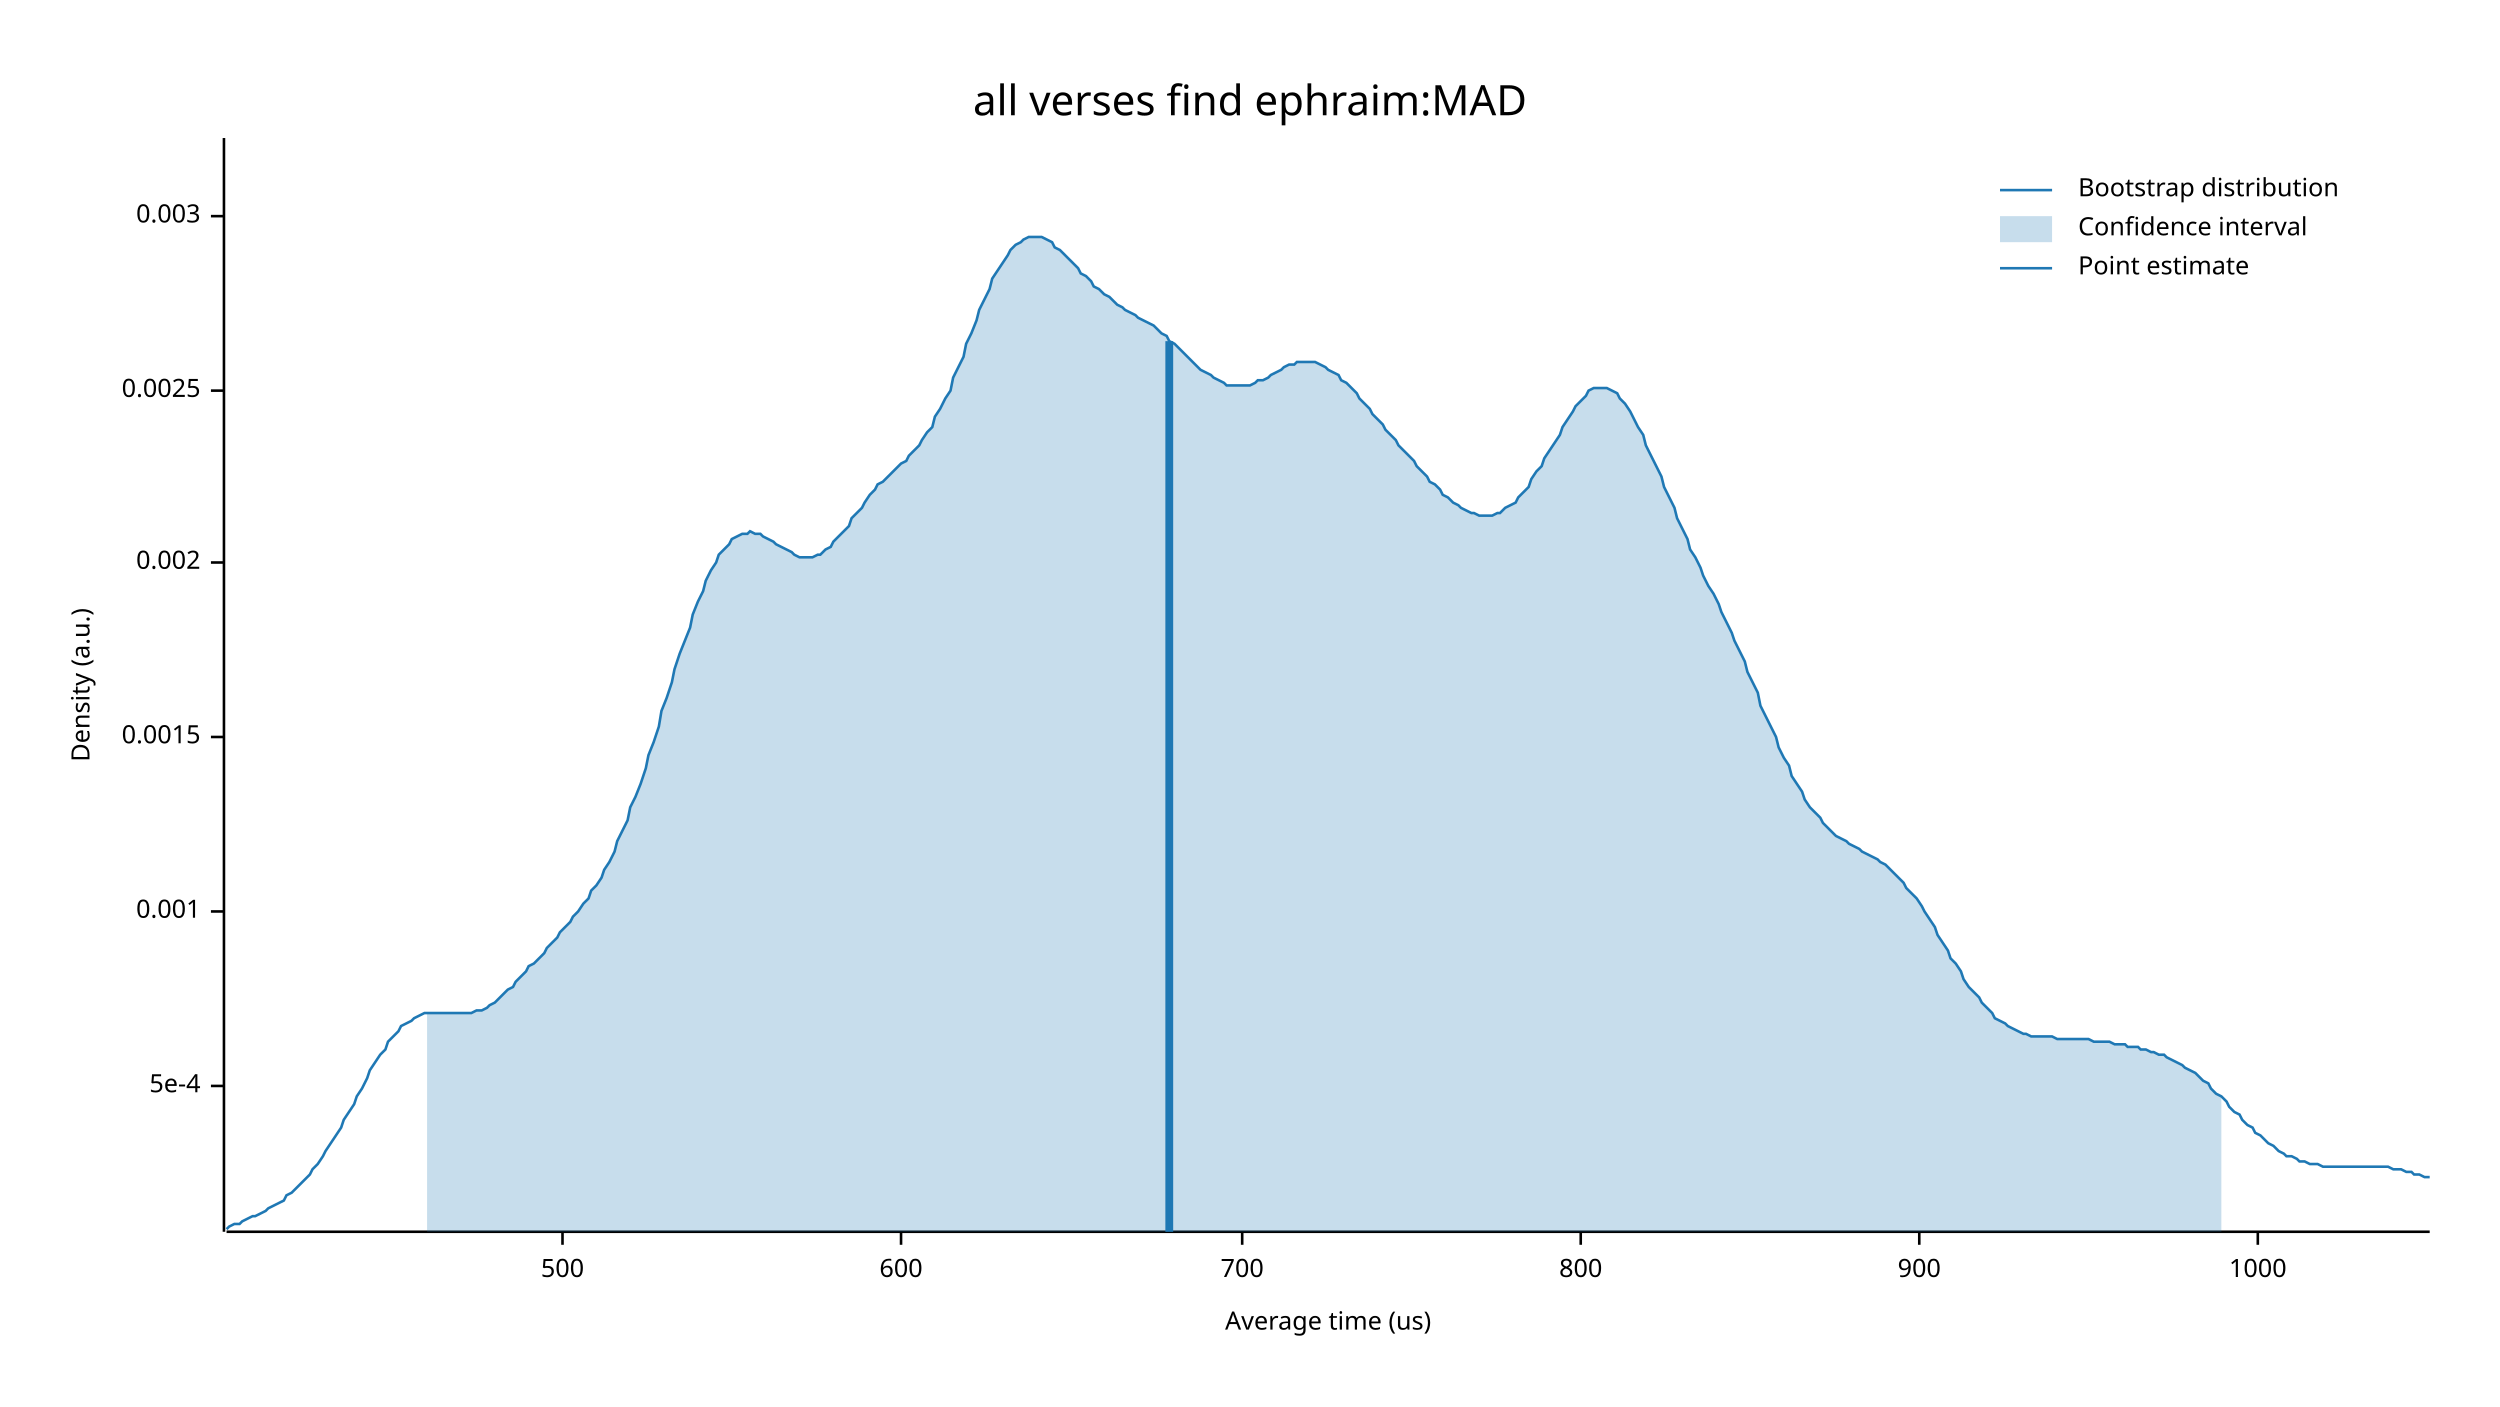
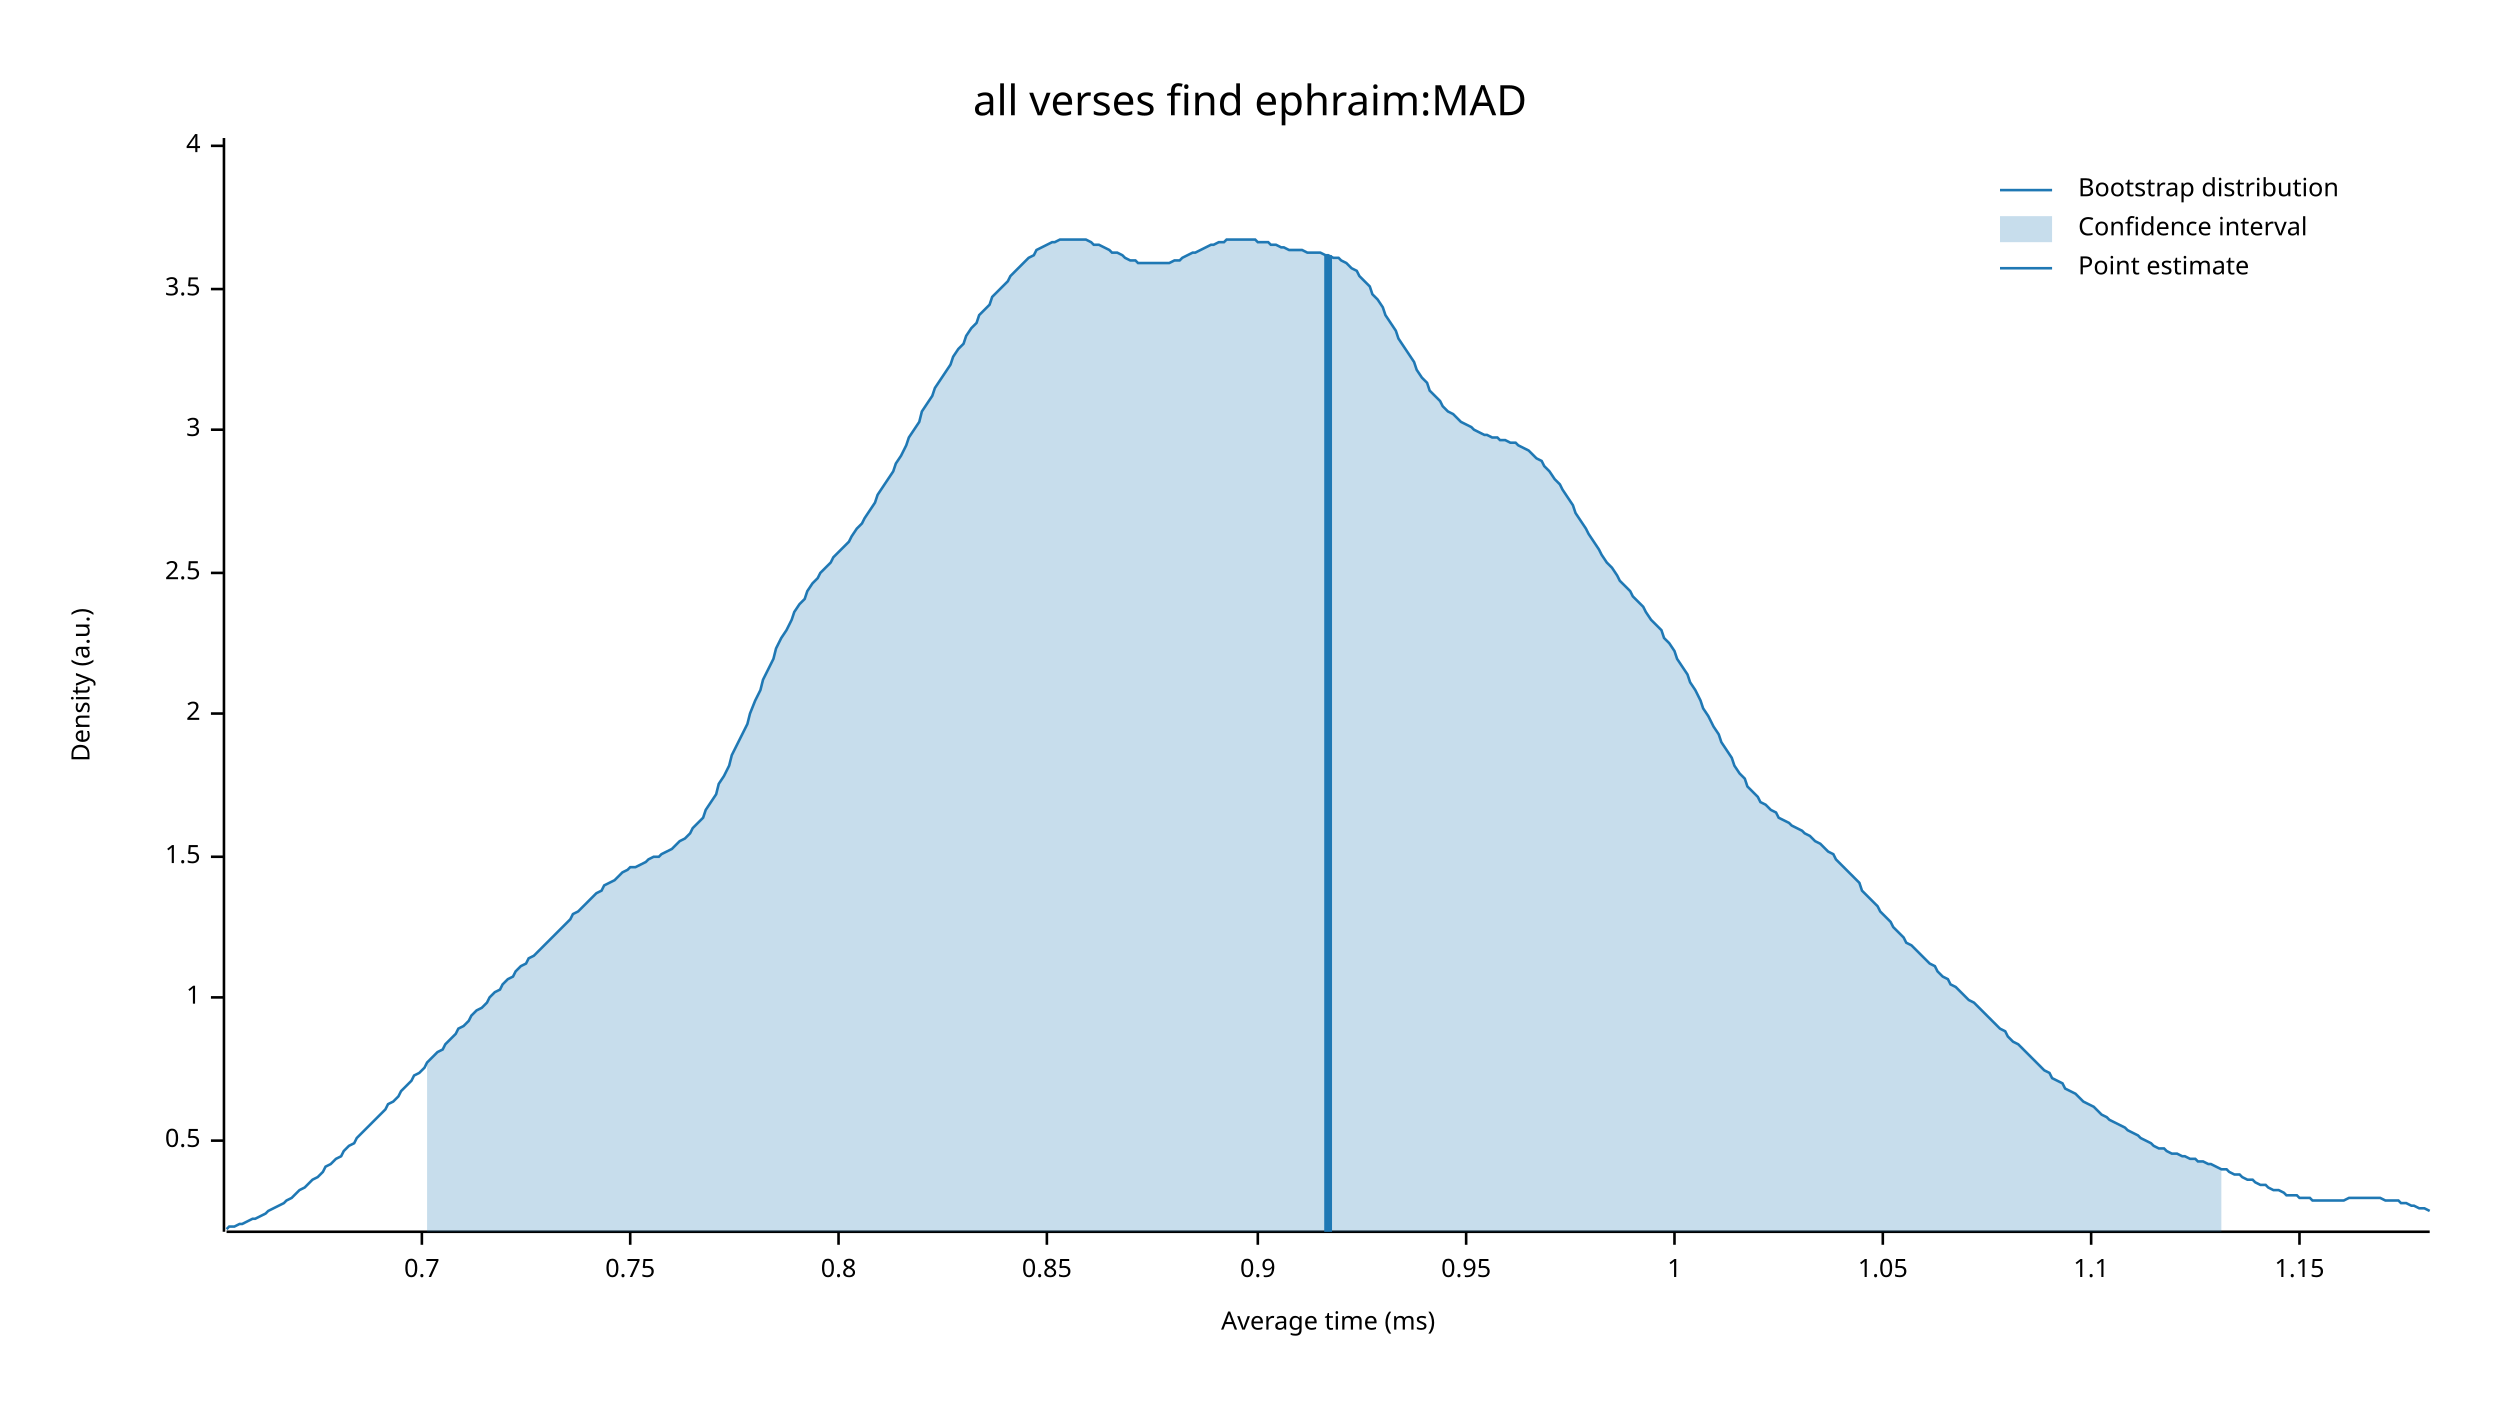
<svg xmlns="http://www.w3.org/2000/svg" width="960" height="540" viewBox="0 0 960 540">
  <text x="480" y="32" dy="0.76em" text-anchor="middle" font-family="sans-serif" font-size="16.129" opacity="1" fill="#000000">
all verses find ephraim:MAD
</text>
  <text x="27" y="263" dy="0.76em" text-anchor="middle" font-family="sans-serif" font-size="9.677" opacity="1" fill="#000000" transform="rotate(270, 27, 263)">
Density (a.u.)
</text>
  <text x="510" y="513" dy="-0.5ex" text-anchor="middle" font-family="sans-serif" font-size="9.677" opacity="1" fill="#000000">
- Average time (us)
+ Average time (ms)
</text>
  <polyline fill="none" opacity="1" stroke="#000000" stroke-width="1" points="86,53 86,473 " />
-   <text x="77" y="417" dy="0.5ex" text-anchor="end" font-family="sans-serif" font-size="9.677" opacity="1" fill="#000000">
- 5e-4
+   <text x="77" y="438" dy="0.5ex" text-anchor="end" font-family="sans-serif" font-size="9.677" opacity="1" fill="#000000">
+ 0.5
</text>
-   <polyline fill="none" opacity="1" stroke="#000000" stroke-width="1" points="81,417 86,417 " />
-   <text x="77" y="350" dy="0.5ex" text-anchor="end" font-family="sans-serif" font-size="9.677" opacity="1" fill="#000000">
- 0.001
+   <polyline fill="none" opacity="1" stroke="#000000" stroke-width="1" points="81,438 86,438 " />
+   <text x="77" y="383" dy="0.5ex" text-anchor="end" font-family="sans-serif" font-size="9.677" opacity="1" fill="#000000">
+ 1
</text>
-   <polyline fill="none" opacity="1" stroke="#000000" stroke-width="1" points="81,350 86,350 " />
-   <text x="77" y="283" dy="0.5ex" text-anchor="end" font-family="sans-serif" font-size="9.677" opacity="1" fill="#000000">
- 0.0015
+   <polyline fill="none" opacity="1" stroke="#000000" stroke-width="1" points="81,383 86,383 " />
+   <text x="77" y="329" dy="0.5ex" text-anchor="end" font-family="sans-serif" font-size="9.677" opacity="1" fill="#000000">
+ 1.5
</text>
-   <polyline fill="none" opacity="1" stroke="#000000" stroke-width="1" points="81,283 86,283 " />
-   <text x="77" y="216" dy="0.5ex" text-anchor="end" font-family="sans-serif" font-size="9.677" opacity="1" fill="#000000">
- 0.002
+   <polyline fill="none" opacity="1" stroke="#000000" stroke-width="1" points="81,329 86,329 " />
+   <text x="77" y="274" dy="0.5ex" text-anchor="end" font-family="sans-serif" font-size="9.677" opacity="1" fill="#000000">
+ 2
</text>
-   <polyline fill="none" opacity="1" stroke="#000000" stroke-width="1" points="81,216 86,216 " />
-   <text x="77" y="150" dy="0.5ex" text-anchor="end" font-family="sans-serif" font-size="9.677" opacity="1" fill="#000000">
- 0.0025
+   <polyline fill="none" opacity="1" stroke="#000000" stroke-width="1" points="81,274 86,274 " />
+   <text x="77" y="220" dy="0.5ex" text-anchor="end" font-family="sans-serif" font-size="9.677" opacity="1" fill="#000000">
+ 2.5
</text>
-   <polyline fill="none" opacity="1" stroke="#000000" stroke-width="1" points="81,150 86,150 " />
-   <text x="77" y="83" dy="0.5ex" text-anchor="end" font-family="sans-serif" font-size="9.677" opacity="1" fill="#000000">
- 0.003
+   <polyline fill="none" opacity="1" stroke="#000000" stroke-width="1" points="81,220 86,220 " />
+   <text x="77" y="165" dy="0.5ex" text-anchor="end" font-family="sans-serif" font-size="9.677" opacity="1" fill="#000000">
+ 3
</text>
-   <polyline fill="none" opacity="1" stroke="#000000" stroke-width="1" points="81,83 86,83 " />
+   <polyline fill="none" opacity="1" stroke="#000000" stroke-width="1" points="81,165 86,165 " />
+   <text x="77" y="111" dy="0.5ex" text-anchor="end" font-family="sans-serif" font-size="9.677" opacity="1" fill="#000000">
+ 3.5
+ </text>
+   <polyline fill="none" opacity="1" stroke="#000000" stroke-width="1" points="81,111 86,111 " />
+   <text x="77" y="56" dy="0.5ex" text-anchor="end" font-family="sans-serif" font-size="9.677" opacity="1" fill="#000000">
+ 4
+ </text>
+   <polyline fill="none" opacity="1" stroke="#000000" stroke-width="1" points="81,56 86,56 " />
  <polyline fill="none" opacity="1" stroke="#000000" stroke-width="1" points="87,473 933,473 " />
-   <text x="216" y="483" dy="0.76em" text-anchor="middle" font-family="sans-serif" font-size="9.677" opacity="1" fill="#000000">
- 500
+   <text x="162" y="483" dy="0.76em" text-anchor="middle" font-family="sans-serif" font-size="9.677" opacity="1" fill="#000000">
+ 0.7
</text>
-   <polyline fill="none" opacity="1" stroke="#000000" stroke-width="1" points="216,473 216,478 " />
-   <text x="346" y="483" dy="0.76em" text-anchor="middle" font-family="sans-serif" font-size="9.677" opacity="1" fill="#000000">
- 600
+   <polyline fill="none" opacity="1" stroke="#000000" stroke-width="1" points="162,473 162,478 " />
+   <text x="242" y="483" dy="0.76em" text-anchor="middle" font-family="sans-serif" font-size="9.677" opacity="1" fill="#000000">
+ 0.75
</text>
-   <polyline fill="none" opacity="1" stroke="#000000" stroke-width="1" points="346,473 346,478 " />
-   <text x="477" y="483" dy="0.76em" text-anchor="middle" font-family="sans-serif" font-size="9.677" opacity="1" fill="#000000">
- 700
+   <polyline fill="none" opacity="1" stroke="#000000" stroke-width="1" points="242,473 242,478 " />
+   <text x="322" y="483" dy="0.76em" text-anchor="middle" font-family="sans-serif" font-size="9.677" opacity="1" fill="#000000">
+ 0.8
</text>
-   <polyline fill="none" opacity="1" stroke="#000000" stroke-width="1" points="477,473 477,478 " />
-   <text x="607" y="483" dy="0.76em" text-anchor="middle" font-family="sans-serif" font-size="9.677" opacity="1" fill="#000000">
- 800
+   <polyline fill="none" opacity="1" stroke="#000000" stroke-width="1" points="322,473 322,478 " />
+   <text x="402" y="483" dy="0.76em" text-anchor="middle" font-family="sans-serif" font-size="9.677" opacity="1" fill="#000000">
+ 0.85
</text>
-   <polyline fill="none" opacity="1" stroke="#000000" stroke-width="1" points="607,473 607,478 " />
-   <text x="737" y="483" dy="0.76em" text-anchor="middle" font-family="sans-serif" font-size="9.677" opacity="1" fill="#000000">
- 900
+   <polyline fill="none" opacity="1" stroke="#000000" stroke-width="1" points="402,473 402,478 " />
+   <text x="483" y="483" dy="0.76em" text-anchor="middle" font-family="sans-serif" font-size="9.677" opacity="1" fill="#000000">
+ 0.9
</text>
-   <polyline fill="none" opacity="1" stroke="#000000" stroke-width="1" points="737,473 737,478 " />
-   <text x="867" y="483" dy="0.76em" text-anchor="middle" font-family="sans-serif" font-size="9.677" opacity="1" fill="#000000">
- 1000
+   <polyline fill="none" opacity="1" stroke="#000000" stroke-width="1" points="483,473 483,478 " />
+   <text x="563" y="483" dy="0.76em" text-anchor="middle" font-family="sans-serif" font-size="9.677" opacity="1" fill="#000000">
+ 0.95
</text>
-   <polyline fill="none" opacity="1" stroke="#000000" stroke-width="1" points="867,473 867,478 " />
-   <polyline fill="none" opacity="1" stroke="#1F78B4" stroke-width="1" points="87,472 88,471 90,470 92,470 93,469 95,468 97,467 98,467 100,466 102,465 103,464 105,463 107,462 109,461 110,459 112,458 114,456 115,455 117,453 119,451 120,449 122,447 124,444 125,442 127,439 129,436 131,433 132,430 134,427 136,424 137,421 139,418 141,414 142,411 144,408 146,405 148,403 149,400 151,398 153,396 154,394 156,393 158,392 159,391 161,390 163,389 164,389 166,389 168,389 170,389 171,389 173,389 175,389 176,389 178,389 180,389 181,389 183,388 185,388 187,387 188,386 190,385 192,383 193,382 195,380 197,379 198,377 200,375 202,373 203,371 205,370 207,368 209,366 210,364 212,362 214,360 215,358 217,356 219,354 220,352 222,350 224,347 226,345 227,342 229,340 231,337 232,334 234,331 236,327 237,323 239,319 241,315 242,310 244,306 246,301 248,295 249,290 251,285 253,279 254,273 256,268 258,262 259,257 261,251 263,246 265,241 266,236 268,231 270,227 271,223 273,219 275,216 276,213 278,211 280,209 281,207 283,206 285,205 287,205 288,204 290,205 292,205 293,206 295,207 297,208 298,209 300,210 302,211 304,212 305,213 307,214 309,214 310,214 312,214 314,213 315,213 317,211 319,210 320,208 322,206 324,204 326,202 327,199 329,197 331,195 332,193 334,190 336,188 337,186 339,185 341,183 343,181 344,180 346,178 348,177 349,175 351,173 353,171 354,169 356,166 358,164 359,160 361,157 363,153 365,150 366,145 368,141 370,137 371,132 373,128 375,123 376,119 378,115 380,111 381,107 383,104 385,101 387,98 388,96 390,94 392,93 393,92 395,91 397,91 398,91 400,91 402,92 404,93 405,95 407,96 409,98 410,99 412,101 414,103 415,105 417,106 419,108 420,110 422,111 424,113 426,114 427,115 429,117 431,118 432,119 434,120 436,121 437,122 439,123 441,124 443,125 444,126 446,128 448,129 449,131 451,132 453,134 454,135 456,137 458,139 459,140 461,142 463,143 465,144 466,145 468,146 470,147 471,148 473,148 475,148 476,148 478,148 480,148 482,147 483,146 485,146 487,145 488,144 490,143 492,142 493,141 495,140 497,140 498,139 500,139 502,139 504,139 505,139 507,140 509,141 510,142 512,143 514,144 515,146 517,147 519,149 521,151 522,153 524,155 526,157 527,159 529,161 531,163 532,165 534,167 536,169 537,171 539,173 541,175 543,177 544,179 546,181 548,183 549,185 551,186 553,188 554,190 556,191 558,193 560,194 561,195 563,196 565,197 566,197 568,198 570,198 571,198 573,198 575,197 576,197 578,195 580,194 582,193 583,191 585,189 587,187 588,184 590,181 592,179 593,176 595,173 597,170 599,167 600,164 602,161 604,158 605,156 607,154 609,152 610,150 612,149 614,149 615,149 617,149 619,150 621,151 622,153 624,155 626,158 627,160 629,164 631,167 632,171 634,175 636,179 638,183 639,187 641,191 643,195 644,199 646,203 648,207 649,211 651,214 653,218 654,221 656,225 658,228 660,232 661,235 663,239 665,243 666,246 668,250 670,254 671,258 673,262 675,266 676,271 678,275 680,279 682,283 683,287 685,291 687,294 688,298 690,301 692,304 693,307 695,310 697,312 699,314 700,316 702,318 704,320 705,321 707,322 709,323 710,324 712,325 714,326 715,327 717,328 719,329 721,330 722,331 724,332 726,334 727,335 729,337 731,339 732,341 734,343 736,345 738,348 739,350 741,353 743,356 744,359 746,362 748,365 749,368 751,370 753,373 754,376 756,379 758,381 760,383 761,385 763,387 765,389 766,391 768,392 770,393 771,394 773,395 775,396 777,397 778,397 780,398 782,398 783,398 785,398 787,398 788,398 790,399 792,399 793,399 795,399 797,399 799,399 800,399 802,399 804,400 805,400 807,400 809,400 810,400 812,401 814,401 816,401 817,402 819,402 821,402 822,403 824,403 826,404 827,404 829,405 831,405 832,406 834,407 836,408 838,409 839,410 841,411 843,412 844,413 846,415 848,416 849,418 851,420 853,421 855,423 856,425 858,427 860,428 861,430 863,432 865,433 866,435 868,436 870,438 871,439 873,440 875,442 877,443 878,444 880,444 882,445 883,446 885,446 887,447 888,447 890,447 892,448 894,448 895,448 897,448 899,448 900,448 902,448 904,448 905,448 907,448 909,448 910,448 912,448 914,448 916,448 917,448 919,449 921,449 922,449 924,450 926,450 927,451 929,451 931,452 933,452 " />
-   <polygon opacity="0.25" fill="#1F78B4" points="164,389 166,389 168,389 170,389 171,389 173,389 175,389 176,389 178,389 180,389 181,389 183,388 185,388 187,387 188,386 190,385 192,383 193,382 195,380 197,379 198,377 200,375 202,373 203,371 205,370 207,368 209,366 210,364 212,362 214,360 215,358 217,356 219,354 220,352 222,350 224,347 226,345 227,342 229,340 231,337 232,334 234,331 236,327 237,323 239,319 241,315 242,310 244,306 246,301 248,295 249,290 251,285 253,279 254,273 256,268 258,262 259,257 261,251 263,246 265,241 266,236 268,231 270,227 271,223 273,219 275,216 276,213 278,211 280,209 281,207 283,206 285,205 287,205 288,204 290,205 292,205 293,206 295,207 297,208 298,209 300,210 302,211 304,212 305,213 307,214 309,214 310,214 312,214 314,213 315,213 317,211 319,210 320,208 322,206 324,204 326,202 327,199 329,197 331,195 332,193 334,190 336,188 337,186 339,185 341,183 343,181 344,180 346,178 348,177 349,175 351,173 353,171 354,169 356,166 358,164 359,160 361,157 363,153 365,150 366,145 368,141 370,137 371,132 373,128 375,123 376,119 378,115 380,111 381,107 383,104 385,101 387,98 388,96 390,94 392,93 393,92 395,91 397,91 398,91 400,91 402,92 404,93 405,95 407,96 409,98 410,99 412,101 414,103 415,105 417,106 419,108 420,110 422,111 424,113 426,114 427,115 429,117 431,118 432,119 434,120 436,121 437,122 439,123 441,124 443,125 444,126 446,128 448,129 449,131 451,132 453,134 454,135 456,137 458,139 459,140 461,142 463,143 465,144 466,145 468,146 470,147 471,148 473,148 475,148 476,148 478,148 480,148 482,147 483,146 485,146 487,145 488,144 490,143 492,142 493,141 495,140 497,140 498,139 500,139 502,139 504,139 505,139 507,140 509,141 510,142 512,143 514,144 515,146 517,147 519,149 521,151 522,153 524,155 526,157 527,159 529,161 531,163 532,165 534,167 536,169 537,171 539,173 541,175 543,177 544,179 546,181 548,183 549,185 551,186 553,188 554,190 556,191 558,193 560,194 561,195 563,196 565,197 566,197 568,198 570,198 571,198 573,198 575,197 576,197 578,195 580,194 582,193 583,191 585,189 587,187 588,184 590,181 592,179 593,176 595,173 597,170 599,167 600,164 602,161 604,158 605,156 607,154 609,152 610,150 612,149 614,149 615,149 617,149 619,150 621,151 622,153 624,155 626,158 627,160 629,164 631,167 632,171 634,175 636,179 638,183 639,187 641,191 643,195 644,199 646,203 648,207 649,211 651,214 653,218 654,221 656,225 658,228 660,232 661,235 663,239 665,243 666,246 668,250 670,254 671,258 673,262 675,266 676,271 678,275 680,279 682,283 683,287 685,291 687,294 688,298 690,301 692,304 693,307 695,310 697,312 699,314 700,316 702,318 704,320 705,321 707,322 709,323 710,324 712,325 714,326 715,327 717,328 719,329 721,330 722,331 724,332 726,334 727,335 729,337 731,339 732,341 734,343 736,345 738,348 739,350 741,353 743,356 744,359 746,362 748,365 749,368 751,370 753,373 754,376 756,379 758,381 760,383 761,385 763,387 765,389 766,391 768,392 770,393 771,394 773,395 775,396 777,397 778,397 780,398 782,398 783,398 785,398 787,398 788,398 790,399 792,399 793,399 795,399 797,399 799,399 800,399 802,399 804,400 805,400 807,400 809,400 810,400 812,401 814,401 816,401 817,402 819,402 821,402 822,403 824,403 826,404 827,404 829,405 831,405 832,406 834,407 836,408 838,409 839,410 841,411 843,412 844,413 846,415 848,416 849,418 851,420 853,421 853,473 164,473 " />
-   <polyline fill="none" opacity="1" stroke="#1F78B4" stroke-width="3" points="449,473 449,131 " />
+   <polyline fill="none" opacity="1" stroke="#000000" stroke-width="1" points="563,473 563,478 " />
+   <text x="643" y="483" dy="0.76em" text-anchor="middle" font-family="sans-serif" font-size="9.677" opacity="1" fill="#000000">
+ 1
+ </text>
+   <polyline fill="none" opacity="1" stroke="#000000" stroke-width="1" points="643,473 643,478 " />
+   <text x="723" y="483" dy="0.76em" text-anchor="middle" font-family="sans-serif" font-size="9.677" opacity="1" fill="#000000">
+ 1.05
+ </text>
+   <polyline fill="none" opacity="1" stroke="#000000" stroke-width="1" points="723,473 723,478 " />
+   <text x="803" y="483" dy="0.76em" text-anchor="middle" font-family="sans-serif" font-size="9.677" opacity="1" fill="#000000">
+ 1.1
+ </text>
+   <polyline fill="none" opacity="1" stroke="#000000" stroke-width="1" points="803,473 803,478 " />
+   <text x="883" y="483" dy="0.76em" text-anchor="middle" font-family="sans-serif" font-size="9.677" opacity="1" fill="#000000">
+ 1.15
+ </text>
+   <polyline fill="none" opacity="1" stroke="#000000" stroke-width="1" points="883,473 883,478 " />
+   <polyline fill="none" opacity="1" stroke="#1F78B4" stroke-width="1" points="87,472 88,471 90,471 92,470 93,470 95,469 97,468 98,468 100,467 102,466 103,465 105,464 107,463 109,462 110,461 112,460 114,458 115,457 117,456 119,454 120,453 122,452 124,450 125,448 127,447 129,445 131,444 132,442 134,440 136,439 137,437 139,435 141,433 142,432 144,430 146,428 148,426 149,424 151,423 153,421 154,419 156,417 158,415 159,413 161,412 163,410 164,408 166,406 168,404 170,403 171,401 173,399 175,397 176,395 178,394 180,392 181,390 183,388 185,387 187,385 188,383 190,381 192,380 193,378 195,376 197,375 198,373 200,371 202,370 203,368 205,367 207,365 209,363 210,362 212,360 214,358 215,357 217,355 219,353 220,351 222,350 224,348 226,346 227,345 229,343 231,342 232,340 234,339 236,338 237,337 239,335 241,334 242,333 244,333 246,332 248,331 249,330 251,329 253,329 254,328 256,327 258,326 259,325 261,323 263,322 265,320 266,318 268,316 270,314 271,311 273,308 275,305 276,301 278,298 280,294 281,290 283,286 285,282 287,278 288,274 290,269 292,265 293,261 295,257 297,253 298,249 300,245 302,242 304,238 305,235 307,232 309,230 310,227 312,224 314,222 315,220 317,218 319,216 320,214 322,212 324,210 326,208 327,206 329,203 331,201 332,199 334,196 336,193 337,190 339,187 341,184 343,181 344,178 346,175 348,171 349,168 351,165 353,162 354,158 356,155 358,152 359,149 361,146 363,143 365,140 366,137 368,134 370,132 371,129 373,126 375,124 376,121 378,119 380,117 381,114 383,112 385,110 387,108 388,106 390,104 392,102 393,101 395,99 397,98 398,96 400,95 402,94 404,93 405,93 407,92 409,92 410,92 412,92 414,92 415,92 417,92 419,93 420,94 422,94 424,95 426,96 427,97 429,97 431,98 432,99 434,100 436,100 437,101 439,101 441,101 443,101 444,101 446,101 448,101 449,101 451,100 453,100 454,99 456,98 458,97 459,97 461,96 463,95 465,94 466,94 468,93 470,93 471,92 473,92 475,92 476,92 478,92 480,92 482,92 483,93 485,93 487,93 488,94 490,94 492,95 493,95 495,96 497,96 498,96 500,96 502,97 504,97 505,97 507,97 509,98 510,98 512,99 514,99 515,100 517,101 519,103 521,104 522,106 524,108 526,110 527,113 529,115 531,118 532,121 534,124 536,127 537,130 539,133 541,136 543,139 544,142 546,145 548,147 549,150 551,152 553,154 554,156 556,158 558,159 560,161 561,162 563,163 565,164 566,165 568,166 570,167 571,167 573,168 575,168 576,169 578,169 580,170 582,170 583,171 585,172 587,173 588,174 590,176 592,177 593,179 595,181 597,184 599,186 600,188 602,191 604,194 605,197 607,200 609,203 610,205 612,208 614,211 615,213 617,216 619,218 621,221 622,223 624,225 626,227 627,229 629,231 631,233 632,235 634,238 636,240 638,242 639,245 641,247 643,250 644,253 646,256 648,259 649,262 651,265 653,269 654,272 656,275 658,279 660,282 661,285 663,288 665,291 666,294 668,297 670,299 671,302 673,304 675,306 676,308 678,309 680,311 682,312 683,314 685,315 687,316 688,317 690,318 692,319 693,320 695,321 697,323 699,324 700,325 702,327 704,328 705,330 707,332 709,334 710,335 712,337 714,339 715,342 717,344 719,346 721,348 722,350 724,352 726,354 727,356 729,358 731,360 732,362 734,363 736,365 738,367 739,368 741,370 743,371 744,373 746,375 748,376 749,378 751,379 753,381 754,382 756,384 758,385 760,387 761,388 763,390 765,392 766,393 768,395 770,396 771,398 773,400 775,401 777,403 778,404 780,406 782,408 783,409 785,411 787,412 788,414 790,415 792,416 793,418 795,419 797,420 799,422 800,423 802,424 804,425 805,426 807,428 809,429 810,430 812,431 814,432 816,433 817,434 819,435 821,436 822,437 824,438 826,439 827,440 829,441 831,441 832,442 834,443 836,443 838,444 839,444 841,445 843,445 844,446 846,446 848,447 849,447 851,448 853,449 855,449 856,450 858,451 860,451 861,452 863,453 865,453 866,454 868,455 870,455 871,456 873,457 875,457 877,458 878,459 880,459 882,459 883,460 885,460 887,460 888,461 890,461 892,461 894,461 895,461 897,461 899,461 900,461 902,460 904,460 905,460 907,460 909,460 910,460 912,460 914,460 916,461 917,461 919,461 921,461 922,462 924,462 926,463 927,463 929,464 931,464 933,465 " />
+   <polygon opacity="0.25" fill="#1F78B4" points="164,408 166,406 168,404 170,403 171,401 173,399 175,397 176,395 178,394 180,392 181,390 183,388 185,387 187,385 188,383 190,381 192,380 193,378 195,376 197,375 198,373 200,371 202,370 203,368 205,367 207,365 209,363 210,362 212,360 214,358 215,357 217,355 219,353 220,351 222,350 224,348 226,346 227,345 229,343 231,342 232,340 234,339 236,338 237,337 239,335 241,334 242,333 244,333 246,332 248,331 249,330 251,329 253,329 254,328 256,327 258,326 259,325 261,323 263,322 265,320 266,318 268,316 270,314 271,311 273,308 275,305 276,301 278,298 280,294 281,290 283,286 285,282 287,278 288,274 290,269 292,265 293,261 295,257 297,253 298,249 300,245 302,242 304,238 305,235 307,232 309,230 310,227 312,224 314,222 315,220 317,218 319,216 320,214 322,212 324,210 326,208 327,206 329,203 331,201 332,199 334,196 336,193 337,190 339,187 341,184 343,181 344,178 346,175 348,171 349,168 351,165 353,162 354,158 356,155 358,152 359,149 361,146 363,143 365,140 366,137 368,134 370,132 371,129 373,126 375,124 376,121 378,119 380,117 381,114 383,112 385,110 387,108 388,106 390,104 392,102 393,101 395,99 397,98 398,96 400,95 402,94 404,93 405,93 407,92 409,92 410,92 412,92 414,92 415,92 417,92 419,93 420,94 422,94 424,95 426,96 427,97 429,97 431,98 432,99 434,100 436,100 437,101 439,101 441,101 443,101 444,101 446,101 448,101 449,101 451,100 453,100 454,99 456,98 458,97 459,97 461,96 463,95 465,94 466,94 468,93 470,93 471,92 473,92 475,92 476,92 478,92 480,92 482,92 483,93 485,93 487,93 488,94 490,94 492,95 493,95 495,96 497,96 498,96 500,96 502,97 504,97 505,97 507,97 509,98 510,98 512,99 514,99 515,100 517,101 519,103 521,104 522,106 524,108 526,110 527,113 529,115 531,118 532,121 534,124 536,127 537,130 539,133 541,136 543,139 544,142 546,145 548,147 549,150 551,152 553,154 554,156 556,158 558,159 560,161 561,162 563,163 565,164 566,165 568,166 570,167 571,167 573,168 575,168 576,169 578,169 580,170 582,170 583,171 585,172 587,173 588,174 590,176 592,177 593,179 595,181 597,184 599,186 600,188 602,191 604,194 605,197 607,200 609,203 610,205 612,208 614,211 615,213 617,216 619,218 621,221 622,223 624,225 626,227 627,229 629,231 631,233 632,235 634,238 636,240 638,242 639,245 641,247 643,250 644,253 646,256 648,259 649,262 651,265 653,269 654,272 656,275 658,279 660,282 661,285 663,288 665,291 666,294 668,297 670,299 671,302 673,304 675,306 676,308 678,309 680,311 682,312 683,314 685,315 687,316 688,317 690,318 692,319 693,320 695,321 697,323 699,324 700,325 702,327 704,328 705,330 707,332 709,334 710,335 712,337 714,339 715,342 717,344 719,346 721,348 722,350 724,352 726,354 727,356 729,358 731,360 732,362 734,363 736,365 738,367 739,368 741,370 743,371 744,373 746,375 748,376 749,378 751,379 753,381 754,382 756,384 758,385 760,387 761,388 763,390 765,392 766,393 768,395 770,396 771,398 773,400 775,401 777,403 778,404 780,406 782,408 783,409 785,411 787,412 788,414 790,415 792,416 793,418 795,419 797,420 799,422 800,423 802,424 804,425 805,426 807,428 809,429 810,430 812,431 814,432 816,433 817,434 819,435 821,436 822,437 824,438 826,439 827,440 829,441 831,441 832,442 834,443 836,443 838,444 839,444 841,445 843,445 844,446 846,446 848,447 849,447 851,448 853,449 853,473 164,473 " />
+   <polyline fill="none" opacity="1" stroke="#1F78B4" stroke-width="3" points="510,473 510,98 " />
  <text x="798" y="68" dy="0.76em" text-anchor="start" font-family="sans-serif" font-size="9.677" opacity="1" fill="#000000">
Bootstrap distribution
</text>
  <text x="798" y="83" dy="0.76em" text-anchor="start" font-family="sans-serif" font-size="9.677" opacity="1" fill="#000000">
Confidence interval
</text>
  <text x="798" y="98" dy="0.76em" text-anchor="start" font-family="sans-serif" font-size="9.677" opacity="1" fill="#000000">
Point estimate
</text>
  <polyline fill="none" opacity="1" stroke="#1F78B4" stroke-width="1" points="768,73 788,73 " />
  <rect x="768" y="83" width="20" height="10" opacity="0.25" fill="#1F78B4" stroke="none" />
  <polyline fill="none" opacity="1" stroke="#1F78B4" stroke-width="1" points="768,103 788,103 " />
</svg>
